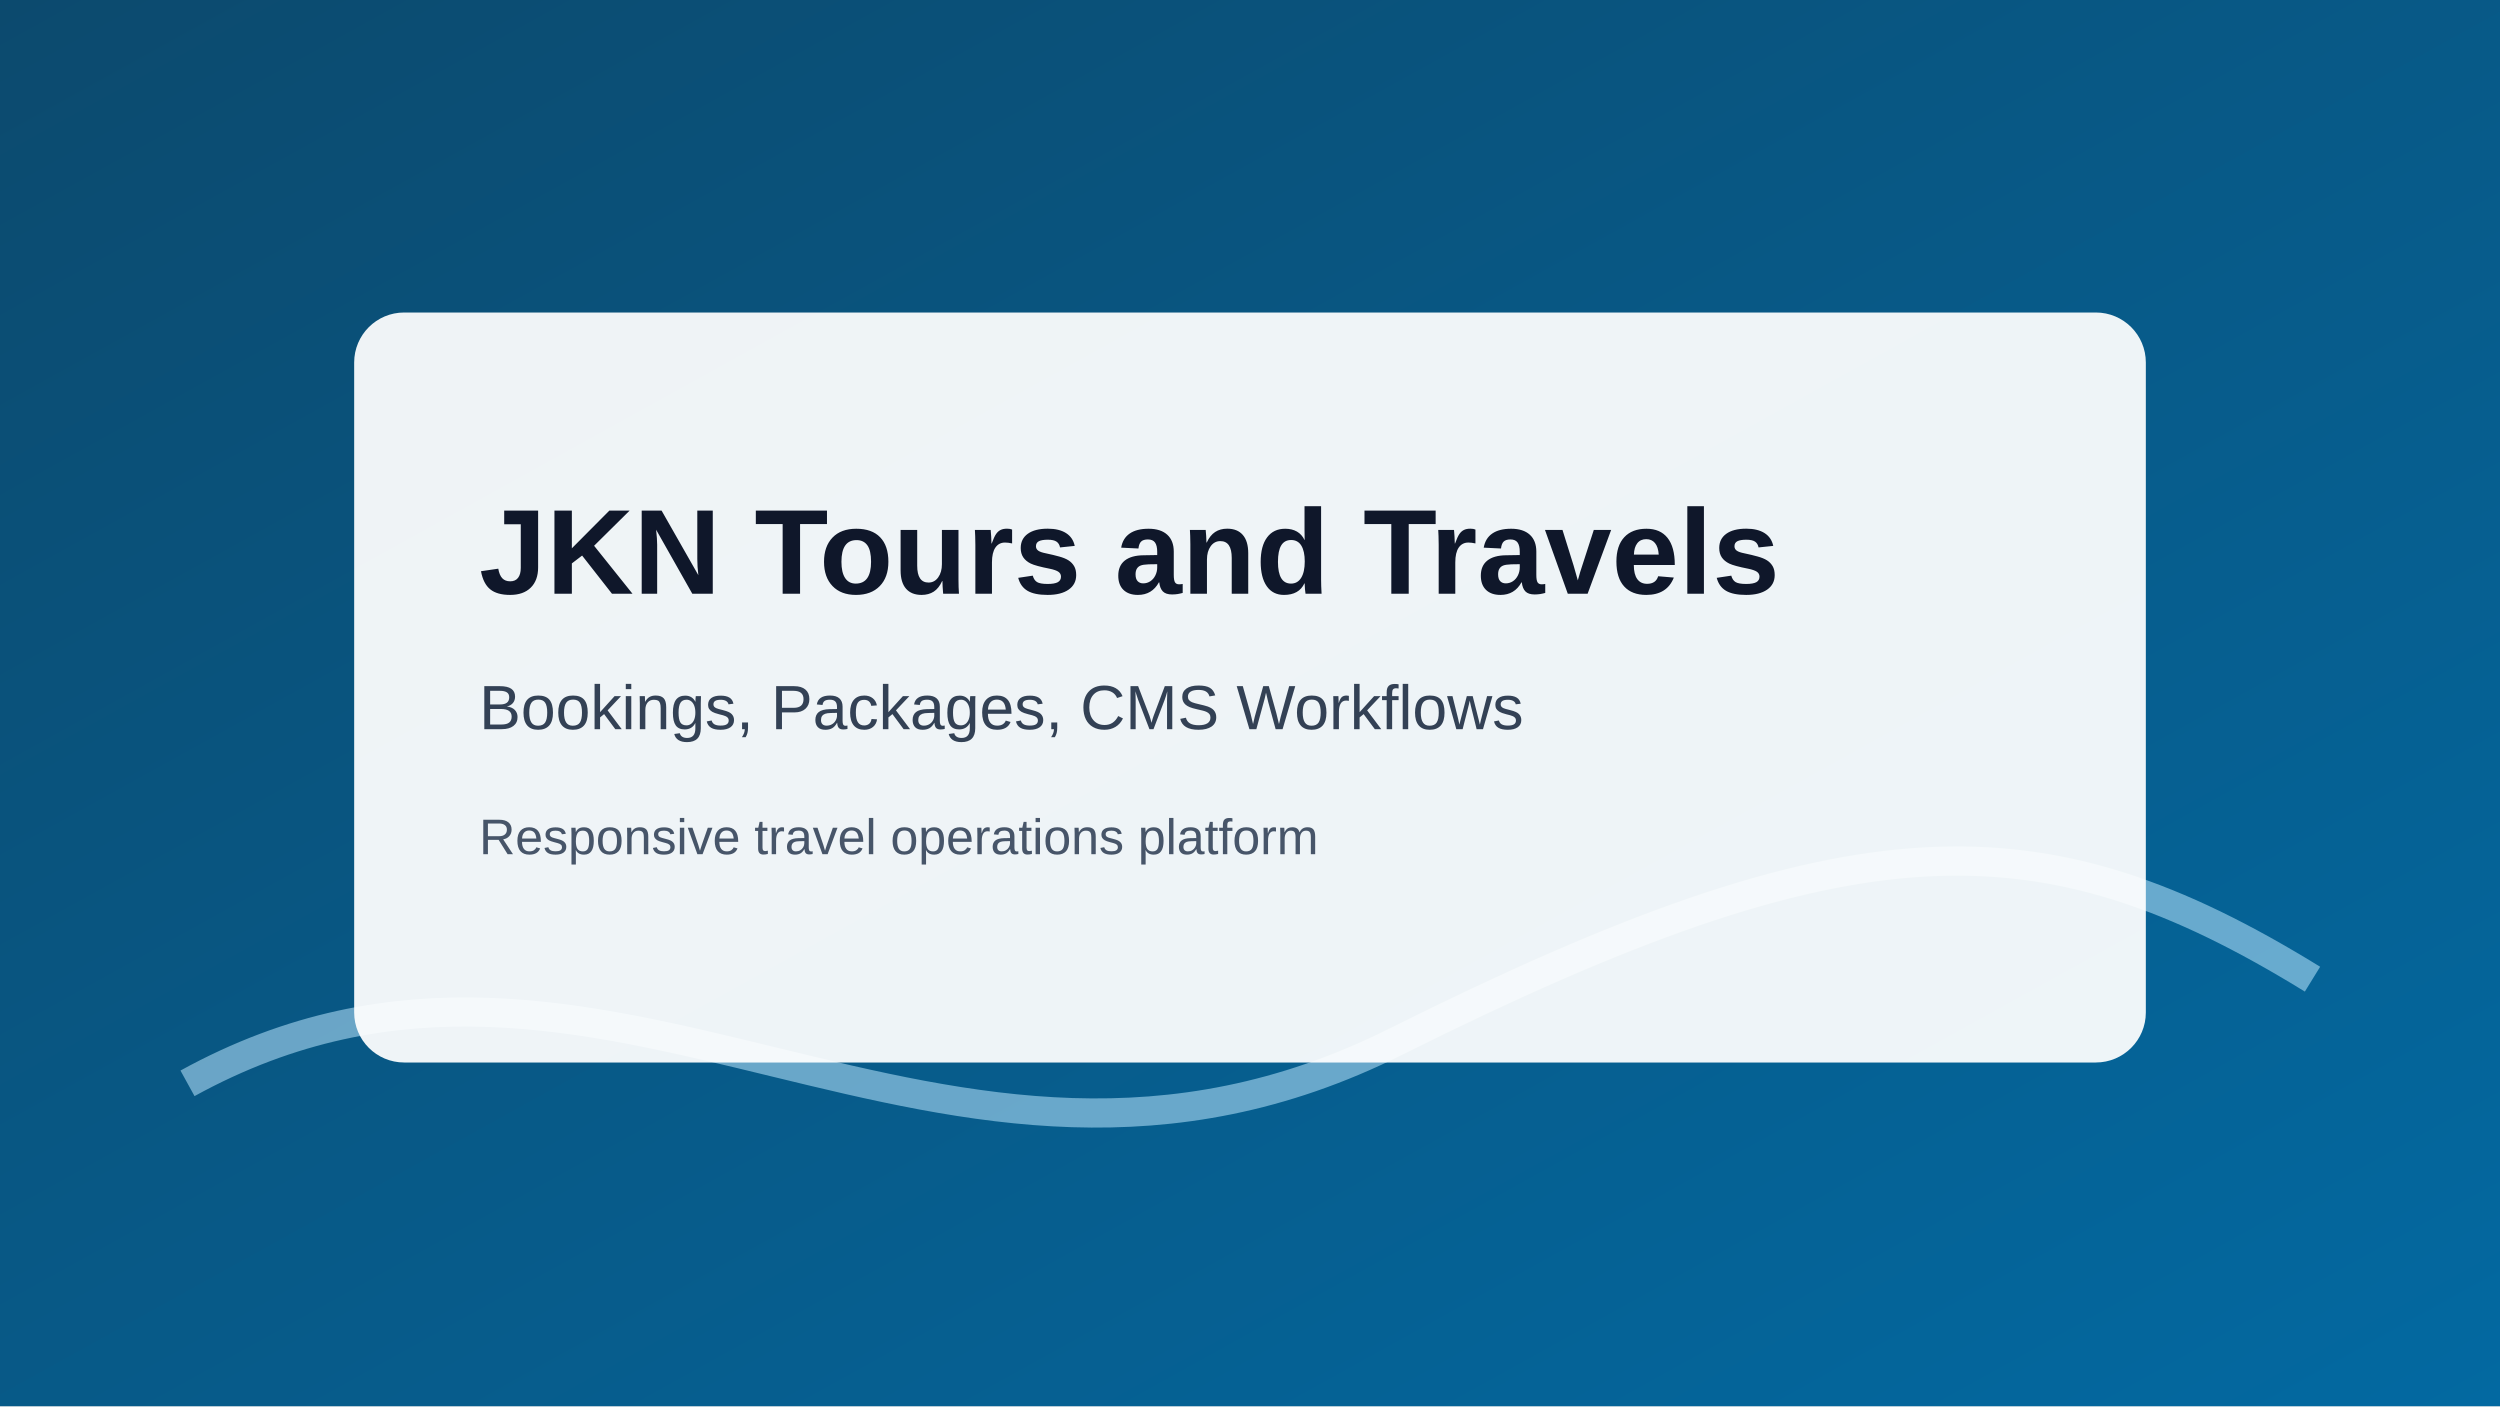
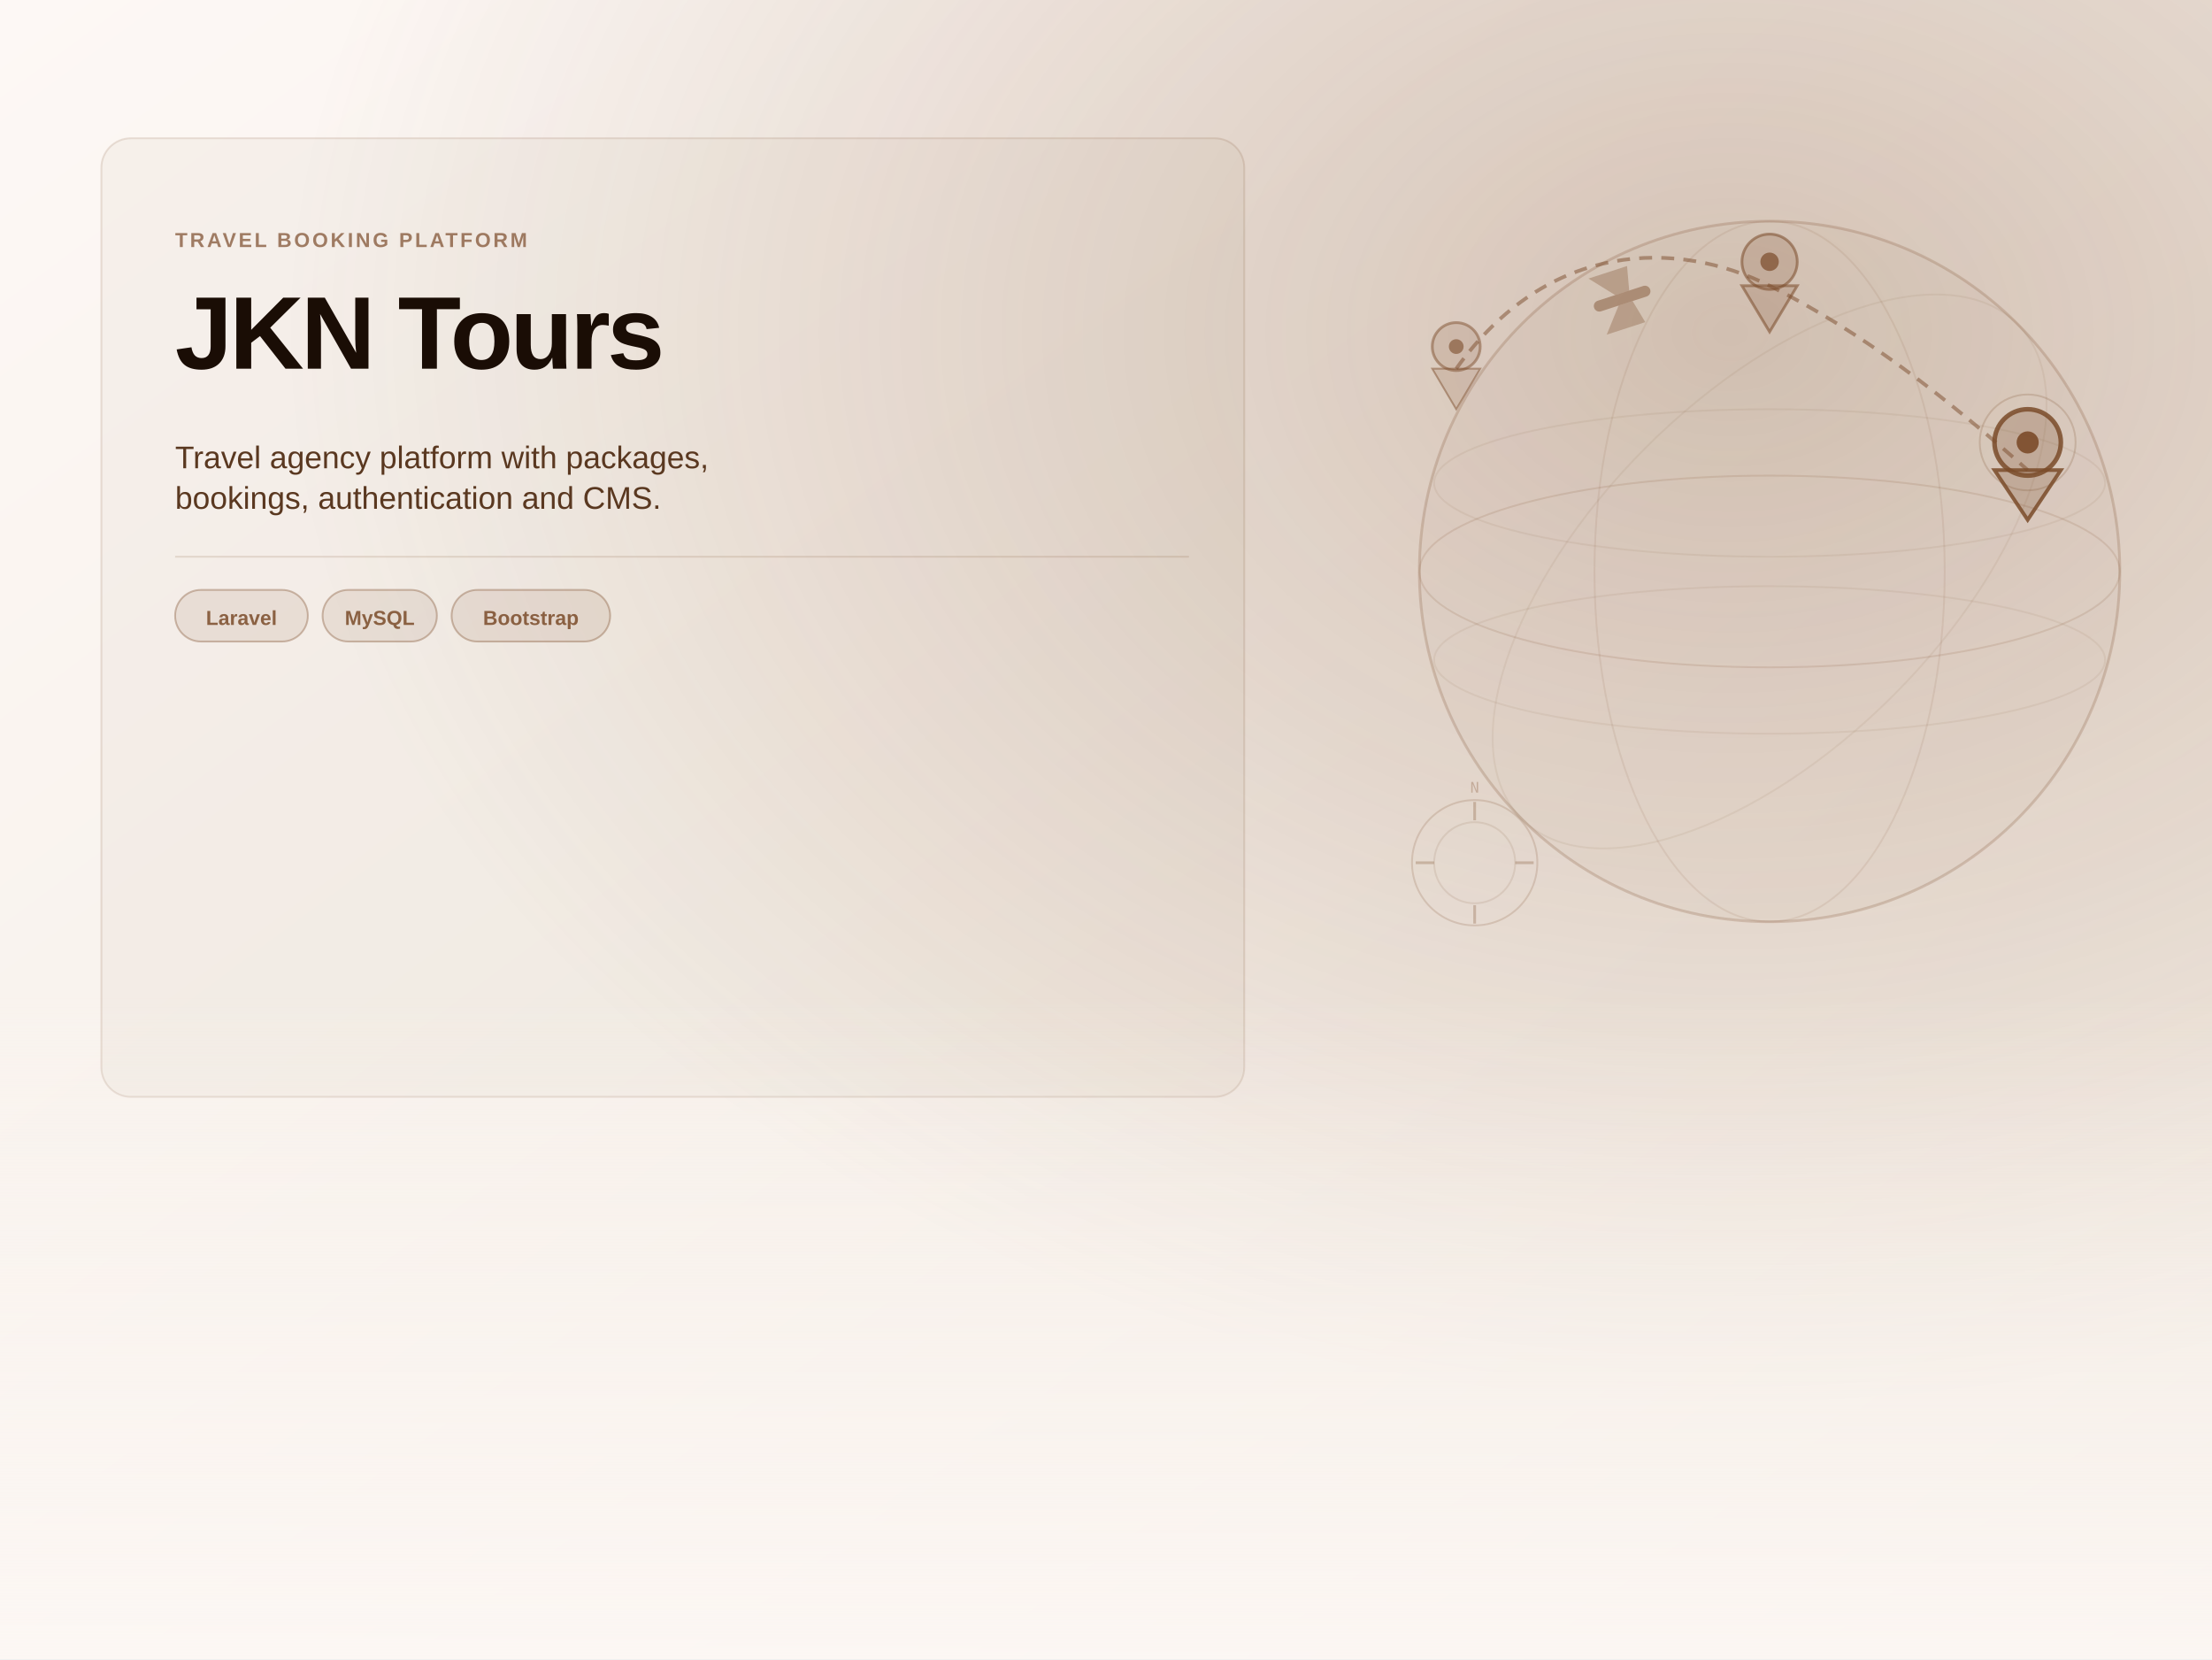
- <svg xmlns="http://www.w3.org/2000/svg" width="1200" height="675" viewBox="0 0 1200 675" role="img" aria-labelledby="t d">
+ <svg xmlns="http://www.w3.org/2000/svg" viewBox="0 0 1200 900" role="img">
  <defs>
-     <linearGradient id="g" x1="0" y1="0" x2="1" y2="1">
-       <stop offset="0%" stop-color="#0c4a6e" />
-       <stop offset="100%" stop-color="#0369a1" />
+     <linearGradient id="bg" x1="0" y1="0" x2="1" y2="1">
+       <stop offset="0%" stop-color="#fdf8f5" />
+       <stop offset="100%" stop-color="#f0e8df" />
+     </linearGradient>
+     <radialGradient id="gl" cx="78%" cy="20%" r="65%">
+       <stop offset="0%" stop-color="#7b4b2a" stop-opacity="0.28" />
+       <stop offset="100%" stop-color="#7b4b2a" stop-opacity="0" />
+     </radialGradient>
+     <linearGradient id="fd" x1="0" y1="0" x2="0" y2="1">
+       <stop offset="0%" stop-color="#fdf8f5" stop-opacity="0" />
+       <stop offset="100%" stop-color="#fdf8f5" stop-opacity="0.88" />
    </linearGradient>
  </defs>
-   <rect width="1200" height="675" fill="url(#g)" />
-   <path d="M90 520 C290 410, 450 610, 670 500 S980 390, 1110 470" fill="none" stroke="#bae6fd" stroke-width="14" opacity="0.55" />
-   <rect x="170" y="150" width="860" height="360" rx="24" fill="#ffffff" opacity="0.93" />
-   <text x="230" y="285" fill="#0f172a" font-family="Segoe UI, Arial, sans-serif" font-size="58" font-weight="700">JKN Tours and Travels</text>
-   <text x="230" y="350" fill="#334155" font-family="Segoe UI, Arial, sans-serif" font-size="30">Bookings, Packages, CMS Workflows</text>
-   <text x="230" y="410" fill="#475569" font-family="Segoe UI, Arial, sans-serif" font-size="24">Responsive travel operations platform</text>
+   <rect width="1200" height="900" fill="url(#bg)" />
+   <rect width="1200" height="900" fill="url(#gl)" />
+   <circle cx="960" cy="310" r="190" fill="none" stroke="#7b4b2a" stroke-width="1.5" stroke-opacity="0.22" />
+   <circle cx="960" cy="310" r="190" fill="#7b4b2a" fill-opacity="0.03" />
+   <ellipse cx="960" cy="310" rx="190" ry="52" fill="none" stroke="#7b4b2a" stroke-width="1" stroke-opacity="0.14" />
+   <ellipse cx="960" cy="310" rx="95" ry="190" fill="none" stroke="#7b4b2a" stroke-width="1" stroke-opacity="0.1" />
+   <ellipse cx="960" cy="310" rx="95" ry="190" fill="none" stroke="#7b4b2a" stroke-width="1" stroke-opacity="0.08" transform="rotate(45,960,310)" />
+   <ellipse cx="960" cy="262" rx="182" ry="40" fill="none" stroke="#7b4b2a" stroke-width="1" stroke-opacity="0.08" />
+   <ellipse cx="960" cy="358" rx="182" ry="40" fill="none" stroke="#7b4b2a" stroke-width="1" stroke-opacity="0.08" />
+   <path d="M 790,200 C 840,130 910,130 960,155 C 1010,180 1055,215 1100,255" fill="none" stroke="#7b4b2a" stroke-width="2" stroke-opacity="0.5" stroke-dasharray="7 5" />
+   <g transform="translate(880,162) rotate(-18,0,0)">
+     <rect x="-16" y="-3" width="32" height="6" rx="3" fill="#7b4b2a" fill-opacity="0.45" />
+     <polygon points="-3,-3 -14,-16 8,-16 5,-3" fill="#7b4b2a" fill-opacity="0.32" />
+     <polygon points="-3,3 -14,16 8,16 5,3" fill="#7b4b2a" fill-opacity="0.32" />
+   </g>
+   <circle cx="790" cy="188" r="13" fill="#7b4b2a" fill-opacity="0.14" stroke="#7b4b2a" stroke-width="1.5" stroke-opacity="0.48" />
+   <polygon points="777,200 803,200 790,222" fill="#7b4b2a" fill-opacity="0.14" stroke="#7b4b2a" stroke-width="1" stroke-opacity="0.48" />
+   <circle cx="790" cy="188" r="4" fill="#7b4b2a" fill-opacity="0.6" />
+   <circle cx="960" cy="142" r="15" fill="#7b4b2a" fill-opacity="0.18" stroke="#7b4b2a" stroke-width="1.5" stroke-opacity="0.55" />
+   <polygon points="945,155 975,155 960,180" fill="#7b4b2a" fill-opacity="0.18" stroke="#7b4b2a" stroke-width="1.5" stroke-opacity="0.55" />
+   <circle cx="960" cy="142" r="5" fill="#7b4b2a" fill-opacity="0.7" />
+   <circle cx="1100" cy="240" r="18" fill="#7b4b2a" fill-opacity="0.24" stroke="#7b4b2a" stroke-width="2.5" stroke-opacity="0.85" />
+   <polygon points="1082,255 1118,255 1100,282" fill="#7b4b2a" fill-opacity="0.24" stroke="#7b4b2a" stroke-width="2" stroke-opacity="0.85" />
+   <circle cx="1100" cy="240" r="26" fill="none" stroke="#7b4b2a" stroke-width="1" stroke-opacity="0.2" />
+   <circle cx="1100" cy="240" r="6" fill="#7b4b2a" fill-opacity="0.9" />
+   <circle cx="800" cy="468" r="34" fill="none" stroke="#7b4b2a" stroke-width="1" stroke-opacity="0.18" />
+   <circle cx="800" cy="468" r="22" fill="none" stroke="#7b4b2a" stroke-width="1" stroke-opacity="0.12" />
+   <line x1="800" y1="435" x2="800" y2="445" stroke="#7b4b2a" stroke-width="1.5" stroke-opacity="0.28" />
+   <line x1="800" y1="491" x2="800" y2="501" stroke="#7b4b2a" stroke-width="1.5" stroke-opacity="0.28" />
+   <line x1="832" y1="468" x2="822" y2="468" stroke="#7b4b2a" stroke-width="1.5" stroke-opacity="0.28" />
+   <line x1="768" y1="468" x2="778" y2="468" stroke="#7b4b2a" stroke-width="1.5" stroke-opacity="0.28" />
+   <text x="800" y="430" text-anchor="middle" font-family="monospace" font-size="8" fill="#7b4b2a" fill-opacity="0.3">N</text>
+   <rect x="55" y="75" width="620" height="520" rx="16" fill="#7b4b2a" fill-opacity="0.04" stroke="#7b4b2a" stroke-opacity="0.15" stroke-width="1" />
+   <text x="95" y="134" font-family="'Segoe UI',Arial,sans-serif" font-size="11" font-weight="600" fill="#7b4b2a" fill-opacity="0.7" letter-spacing="0.12em">TRAVEL BOOKING PLATFORM</text>
+   <text x="95" y="200" font-family="'Segoe UI',Arial,sans-serif" font-size="56" font-weight="700" fill="#1a0d05" letter-spacing="-0.03em">JKN Tours</text>
+   <text x="95" y="254" font-family="'Segoe UI',Arial,sans-serif" font-size="17" font-weight="400" fill="#5a3820" fill-opacity="1">Travel agency platform with packages,</text>
+   <text x="95" y="276" font-family="'Segoe UI',Arial,sans-serif" font-size="17" font-weight="400" fill="#5a3820" fill-opacity="1">bookings, authentication and CMS.</text>
+   <line x1="95" y1="302" x2="645" y2="302" stroke="#7b4b2a" stroke-opacity="0.15" stroke-width="1" />
+   <rect x="95" y="320" width="72" height="28" rx="14" fill="#7b4b2a" fill-opacity="0.1" stroke="#7b4b2a" stroke-opacity="0.35" stroke-width="1" />
+   <text x="131" y="339" text-anchor="middle" font-family="'Segoe UI',Arial,sans-serif" font-size="11" font-weight="600" fill="#7b4b2a" fill-opacity="0.85">Laravel</text>
+   <rect x="175" y="320" width="62" height="28" rx="14" fill="#7b4b2a" fill-opacity="0.1" stroke="#7b4b2a" stroke-opacity="0.35" stroke-width="1" />
+   <text x="206" y="339" text-anchor="middle" font-family="'Segoe UI',Arial,sans-serif" font-size="11" font-weight="600" fill="#7b4b2a" fill-opacity="0.85">MySQL</text>
+   <rect x="245" y="320" width="86" height="28" rx="14" fill="#7b4b2a" fill-opacity="0.1" stroke="#7b4b2a" stroke-opacity="0.35" stroke-width="1" />
+   <text x="288" y="339" text-anchor="middle" font-family="'Segoe UI',Arial,sans-serif" font-size="11" font-weight="600" fill="#7b4b2a" fill-opacity="0.85">Bootstrap</text>
+   <rect x="0" y="540" width="1200" height="360" fill="url(#fd)" />
</svg>
